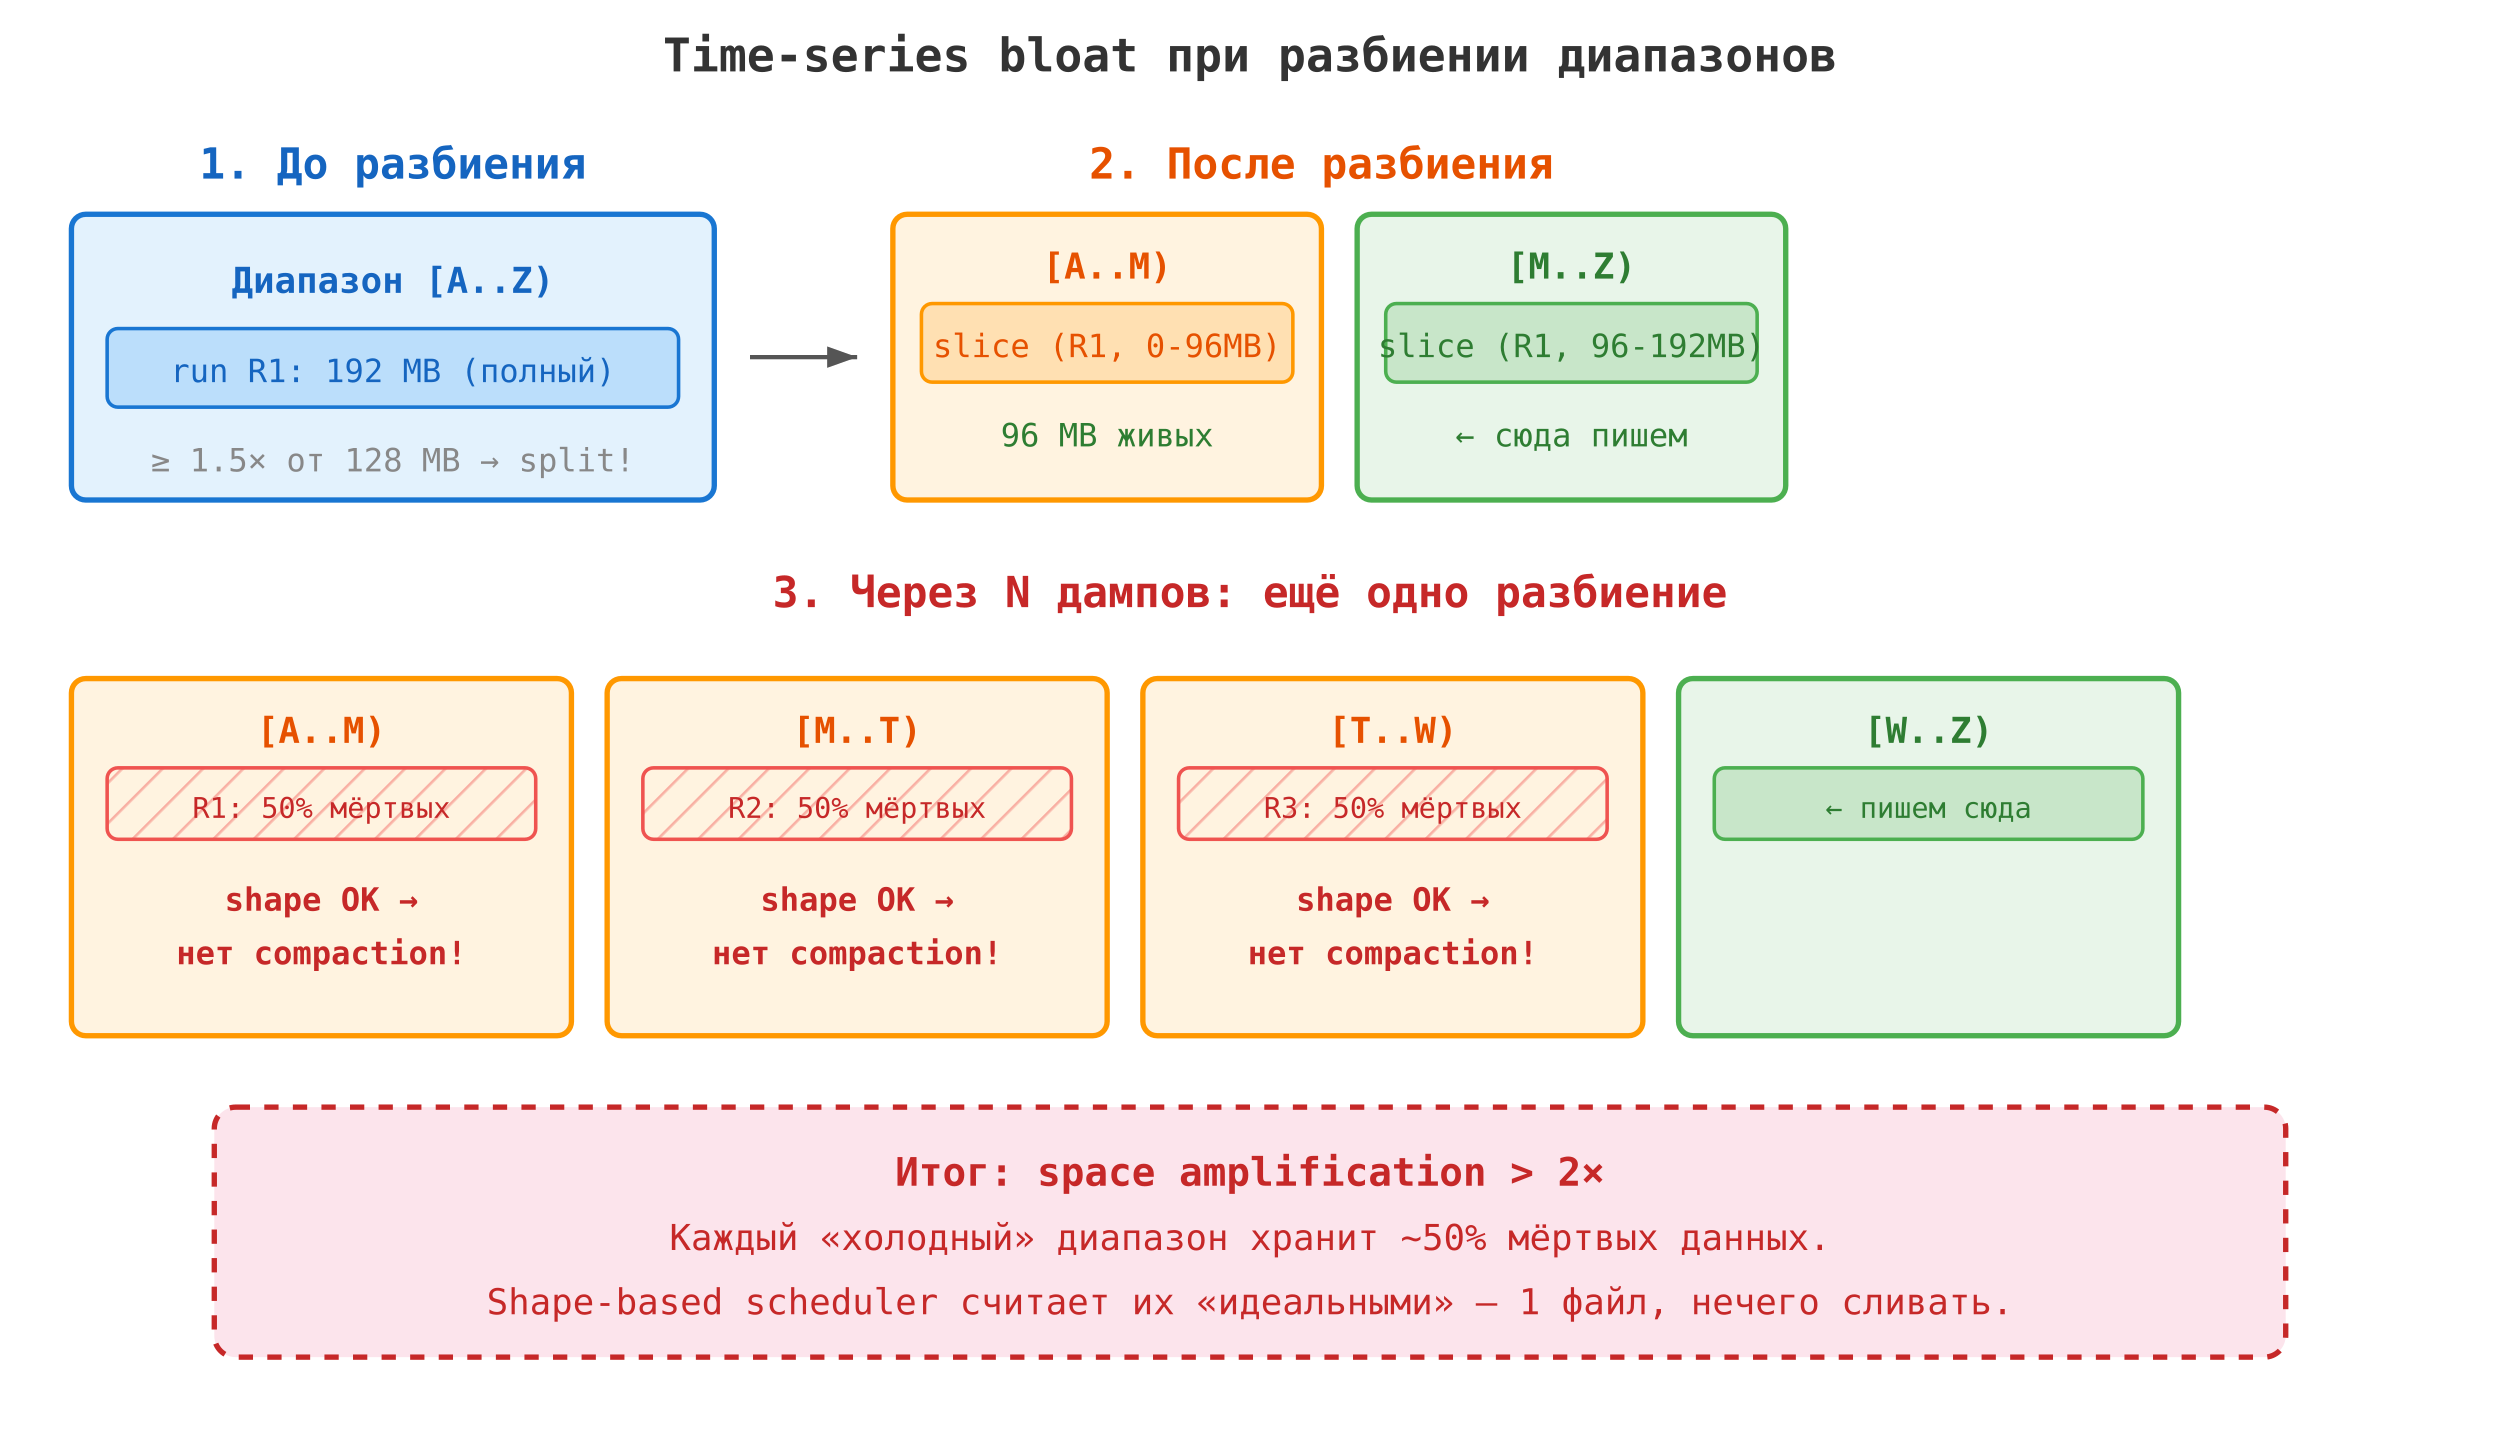
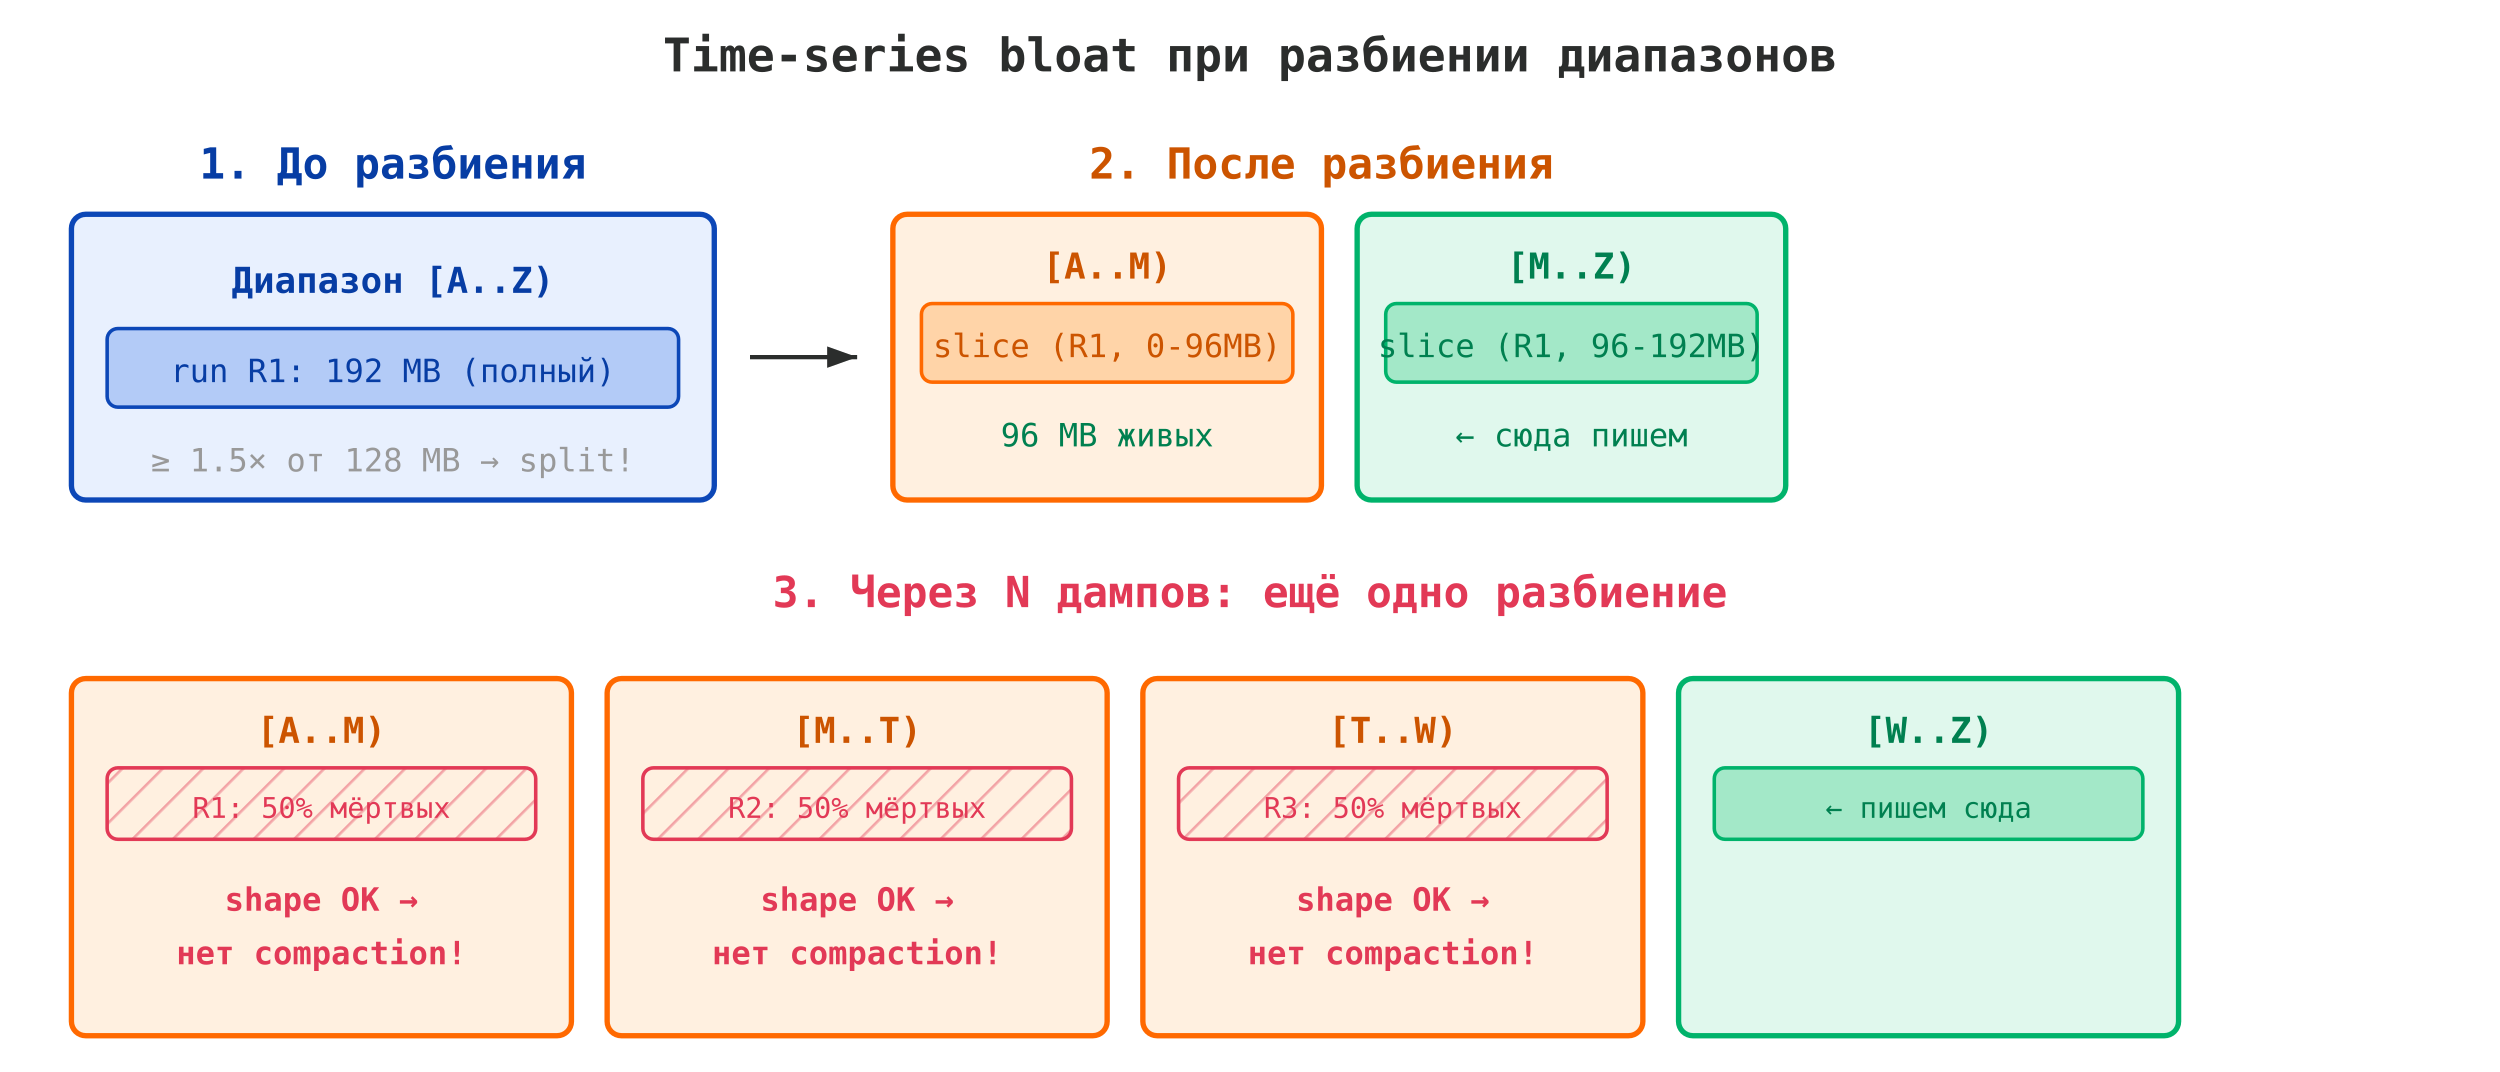
- <svg xmlns="http://www.w3.org/2000/svg" viewBox="0 0 700 400" font-family="Consolas, monospace" font-size="11">
+ <svg xmlns="http://www.w3.org/2000/svg" viewBox="0 0 700 300" font-family="Consolas, monospace" font-size="11">
  <defs>
    <marker id="arr" markerWidth="7" markerHeight="5" refX="7" refY="2.5" orient="auto">
-       <path d="M0,0 L7,2.5 L0,5" fill="#555" />
+       <path d="M0,0 L7,2.5 L0,5" fill="#2B2D2C" />
    </marker>
    <pattern id="dead" patternUnits="userSpaceOnUse" width="8" height="8" patternTransform="rotate(45)">
-       <line x1="0" y1="0" x2="0" y2="8" stroke="#ef5350" stroke-width="1.5" opacity="0.4" />
+       <line x1="0" y1="0" x2="0" y2="8" stroke="#E23956" stroke-width="1.5" opacity="0.4" />
    </pattern>
  </defs>
-   <text x="350" y="20" text-anchor="middle" font-size="13" font-weight="bold" fill="#333">Time-series bloat при разбиении диапазонов</text>
-   <text x="110" y="50" text-anchor="middle" font-size="12" font-weight="bold" fill="#1565c0">1. До разбиения</text>
-   <rect x="20" y="60" width="180" height="80" rx="4" fill="#e3f2fd" stroke="#1976d2" stroke-width="1.5" />
-   <text x="110" y="82" text-anchor="middle" fill="#1565c0" font-size="10" font-weight="bold">Диапазон [A..Z)</text>
-   <rect x="30" y="92" width="160" height="22" rx="3" fill="#bbdefb" stroke="#1976d2" />
-   <text x="110" y="107" text-anchor="middle" fill="#1565c0" font-size="9">run R1: 192 MB (полный)</text>
-   <text x="110" y="132" text-anchor="middle" fill="#888" font-size="9">≥ 1.5× от 128 MB → split!</text>
-   <line x1="210" y1="100" x2="240" y2="100" stroke="#555" stroke-width="1.2" marker-end="url(#arr)" />
-   <text x="370" y="50" text-anchor="middle" font-size="12" font-weight="bold" fill="#e65100">2. После разбиения</text>
-   <rect x="250" y="60" width="120" height="80" rx="4" fill="#fff3e0" stroke="#ff9800" stroke-width="1.5" />
-   <text x="310" y="78" text-anchor="middle" fill="#e65100" font-size="10" font-weight="bold">[A..M)</text>
-   <rect x="258" y="85" width="104" height="22" rx="3" fill="#ffe0b2" stroke="#ff9800" />
-   <text x="310" y="100" text-anchor="middle" fill="#e65100" font-size="9">slice (R1, 0-96MB)</text>
-   <text x="310" y="125" text-anchor="middle" fill="#2e7d32" font-size="9">96 MB живых</text>
-   <rect x="380" y="60" width="120" height="80" rx="4" fill="#e8f5e9" stroke="#4caf50" stroke-width="1.5" />
-   <text x="440" y="78" text-anchor="middle" fill="#2e7d32" font-size="10" font-weight="bold">[M..Z)</text>
-   <rect x="388" y="85" width="104" height="22" rx="3" fill="#c8e6c9" stroke="#4caf50" />
-   <text x="440" y="100" text-anchor="middle" fill="#2e7d32" font-size="9">slice (R1, 96-192MB)</text>
-   <text x="440" y="125" text-anchor="middle" fill="#2e7d32" font-size="9">← сюда пишем</text>
-   <text x="350" y="170" text-anchor="middle" font-size="12" font-weight="bold" fill="#c62828">3. Через N дампов: ещё одно разбиение</text>
-   <rect x="20" y="190" width="140" height="100" rx="4" fill="#fff3e0" stroke="#ff9800" stroke-width="1.5" />
-   <text x="90" y="208" text-anchor="middle" fill="#e65100" font-size="10" font-weight="bold">[A..M)</text>
-   <rect x="30" y="215" width="120" height="20" rx="3" fill="url(#dead)" stroke="#ef5350" />
-   <text x="90" y="229" text-anchor="middle" fill="#c62828" font-size="8">R1: 50% мёртвых</text>
-   <text x="90" y="255" text-anchor="middle" fill="#c62828" font-size="9" font-weight="bold">shape OK →</text>
-   <text x="90" y="270" text-anchor="middle" fill="#c62828" font-size="9" font-weight="bold">нет compaction!</text>
-   <rect x="170" y="190" width="140" height="100" rx="4" fill="#fff3e0" stroke="#ff9800" stroke-width="1.5" />
-   <text x="240" y="208" text-anchor="middle" fill="#e65100" font-size="10" font-weight="bold">[M..T)</text>
-   <rect x="180" y="215" width="120" height="20" rx="3" fill="url(#dead)" stroke="#ef5350" />
-   <text x="240" y="229" text-anchor="middle" fill="#c62828" font-size="8">R2: 50% мёртвых</text>
-   <text x="240" y="255" text-anchor="middle" fill="#c62828" font-size="9" font-weight="bold">shape OK →</text>
-   <text x="240" y="270" text-anchor="middle" fill="#c62828" font-size="9" font-weight="bold">нет compaction!</text>
-   <rect x="320" y="190" width="140" height="100" rx="4" fill="#fff3e0" stroke="#ff9800" stroke-width="1.5" />
-   <text x="390" y="208" text-anchor="middle" fill="#e65100" font-size="10" font-weight="bold">[T..W)</text>
-   <rect x="330" y="215" width="120" height="20" rx="3" fill="url(#dead)" stroke="#ef5350" />
-   <text x="390" y="229" text-anchor="middle" fill="#c62828" font-size="8">R3: 50% мёртвых</text>
-   <text x="390" y="255" text-anchor="middle" fill="#c62828" font-size="9" font-weight="bold">shape OK →</text>
-   <text x="390" y="270" text-anchor="middle" fill="#c62828" font-size="9" font-weight="bold">нет compaction!</text>
-   <rect x="470" y="190" width="140" height="100" rx="4" fill="#e8f5e9" stroke="#4caf50" stroke-width="1.5" />
-   <text x="540" y="208" text-anchor="middle" fill="#2e7d32" font-size="10" font-weight="bold">[W..Z)</text>
-   <rect x="480" y="215" width="120" height="20" rx="3" fill="#c8e6c9" stroke="#4caf50" />
-   <text x="540" y="229" text-anchor="middle" fill="#2e7d32" font-size="8">← пишем сюда</text>
-   <rect x="60" y="310" width="580" height="70" rx="6" fill="#fce4ec" stroke="#c62828" stroke-width="1.5" stroke-dasharray="4" />
-   <text x="350" y="332" text-anchor="middle" fill="#c62828" font-size="11" font-weight="bold">Итог: space amplification &gt; 2×</text>
-   <text x="350" y="350" text-anchor="middle" fill="#c62828" font-size="10">Каждый «холодный» диапазон хранит ~50% мёртвых данных.</text>
-   <text x="350" y="368" text-anchor="middle" fill="#c62828" font-size="10">Shape-based scheduler считает их «идеальными» — 1 файл, нечего сливать.</text>
+   <text x="350" y="20" text-anchor="middle" font-size="13" font-weight="bold" fill="#2B2D2C">Time-series bloat при разбиении диапазонов</text>
+   <text x="110" y="50" text-anchor="middle" font-size="12" font-weight="bold" fill="#073DA4">1. До разбиения</text>
+   <rect x="20" y="60" width="180" height="80" rx="4" fill="#E8F0FE" stroke="#0C47B7" stroke-width="1.5" />
+   <text x="110" y="82" text-anchor="middle" fill="#073DA4" font-size="10" font-weight="bold">Диапазон [A..Z)</text>
+   <rect x="30" y="92" width="160" height="22" rx="3" fill="#B3CBF7" stroke="#0C47B7" />
+   <text x="110" y="107" text-anchor="middle" fill="#073DA4" font-size="9">run R1: 192 MB (полный)</text>
+   <text x="110" y="132" text-anchor="middle" fill="#999" font-size="9">≥ 1.5× от 128 MB → split!</text>
+   <line x1="210" y1="100" x2="240" y2="100" stroke="#2B2D2C" stroke-width="1.2" marker-end="url(#arr)" />
+   <text x="370" y="50" text-anchor="middle" font-size="12" font-weight="bold" fill="#CC5400">2. После разбиения</text>
+   <rect x="250" y="60" width="120" height="80" rx="4" fill="#FFF0E0" stroke="#FF6900" stroke-width="1.5" />
+   <text x="310" y="78" text-anchor="middle" fill="#CC5400" font-size="10" font-weight="bold">[A..M)</text>
+   <rect x="258" y="85" width="104" height="22" rx="3" fill="#FFD4A8" stroke="#FF6900" />
+   <text x="310" y="100" text-anchor="middle" fill="#CC5400" font-size="9">slice (R1, 0-96MB)</text>
+   <text x="310" y="125" text-anchor="middle" fill="#008050" font-size="9">96 MB живых</text>
+   <rect x="380" y="60" width="120" height="80" rx="4" fill="#E0F8ED" stroke="#00B36B" stroke-width="1.5" />
+   <text x="440" y="78" text-anchor="middle" fill="#008050" font-size="10" font-weight="bold">[M..Z)</text>
+   <rect x="388" y="85" width="104" height="22" rx="3" fill="#A3E8C8" stroke="#00B36B" />
+   <text x="440" y="100" text-anchor="middle" fill="#008050" font-size="9">slice (R1, 96-192MB)</text>
+   <text x="440" y="125" text-anchor="middle" fill="#008050" font-size="9">← сюда пишем</text>
+   <text x="350" y="170" text-anchor="middle" font-size="12" font-weight="bold" fill="#E23956">3. Через N дампов: ещё одно разбиение</text>
+   <rect x="20" y="190" width="140" height="100" rx="4" fill="#FFF0E0" stroke="#FF6900" stroke-width="1.5" />
+   <text x="90" y="208" text-anchor="middle" fill="#CC5400" font-size="10" font-weight="bold">[A..M)</text>
+   <rect x="30" y="215" width="120" height="20" rx="3" fill="url(#dead)" stroke="#E23956" />
+   <text x="90" y="229" text-anchor="middle" fill="#E23956" font-size="8">R1: 50% мёртвых</text>
+   <text x="90" y="255" text-anchor="middle" fill="#E23956" font-size="9" font-weight="bold">shape OK →</text>
+   <text x="90" y="270" text-anchor="middle" fill="#E23956" font-size="9" font-weight="bold">нет compaction!</text>
+   <rect x="170" y="190" width="140" height="100" rx="4" fill="#FFF0E0" stroke="#FF6900" stroke-width="1.5" />
+   <text x="240" y="208" text-anchor="middle" fill="#CC5400" font-size="10" font-weight="bold">[M..T)</text>
+   <rect x="180" y="215" width="120" height="20" rx="3" fill="url(#dead)" stroke="#E23956" />
+   <text x="240" y="229" text-anchor="middle" fill="#E23956" font-size="8">R2: 50% мёртвых</text>
+   <text x="240" y="255" text-anchor="middle" fill="#E23956" font-size="9" font-weight="bold">shape OK →</text>
+   <text x="240" y="270" text-anchor="middle" fill="#E23956" font-size="9" font-weight="bold">нет compaction!</text>
+   <rect x="320" y="190" width="140" height="100" rx="4" fill="#FFF0E0" stroke="#FF6900" stroke-width="1.5" />
+   <text x="390" y="208" text-anchor="middle" fill="#CC5400" font-size="10" font-weight="bold">[T..W)</text>
+   <rect x="330" y="215" width="120" height="20" rx="3" fill="url(#dead)" stroke="#E23956" />
+   <text x="390" y="229" text-anchor="middle" fill="#E23956" font-size="8">R3: 50% мёртвых</text>
+   <text x="390" y="255" text-anchor="middle" fill="#E23956" font-size="9" font-weight="bold">shape OK →</text>
+   <text x="390" y="270" text-anchor="middle" fill="#E23956" font-size="9" font-weight="bold">нет compaction!</text>
+   <rect x="470" y="190" width="140" height="100" rx="4" fill="#E0F8ED" stroke="#00B36B" stroke-width="1.5" />
+   <text x="540" y="208" text-anchor="middle" fill="#008050" font-size="10" font-weight="bold">[W..Z)</text>
+   <rect x="480" y="215" width="120" height="20" rx="3" fill="#A3E8C8" stroke="#00B36B" />
+   <text x="540" y="229" text-anchor="middle" fill="#008050" font-size="8">← пишем сюда</text>
</svg>
